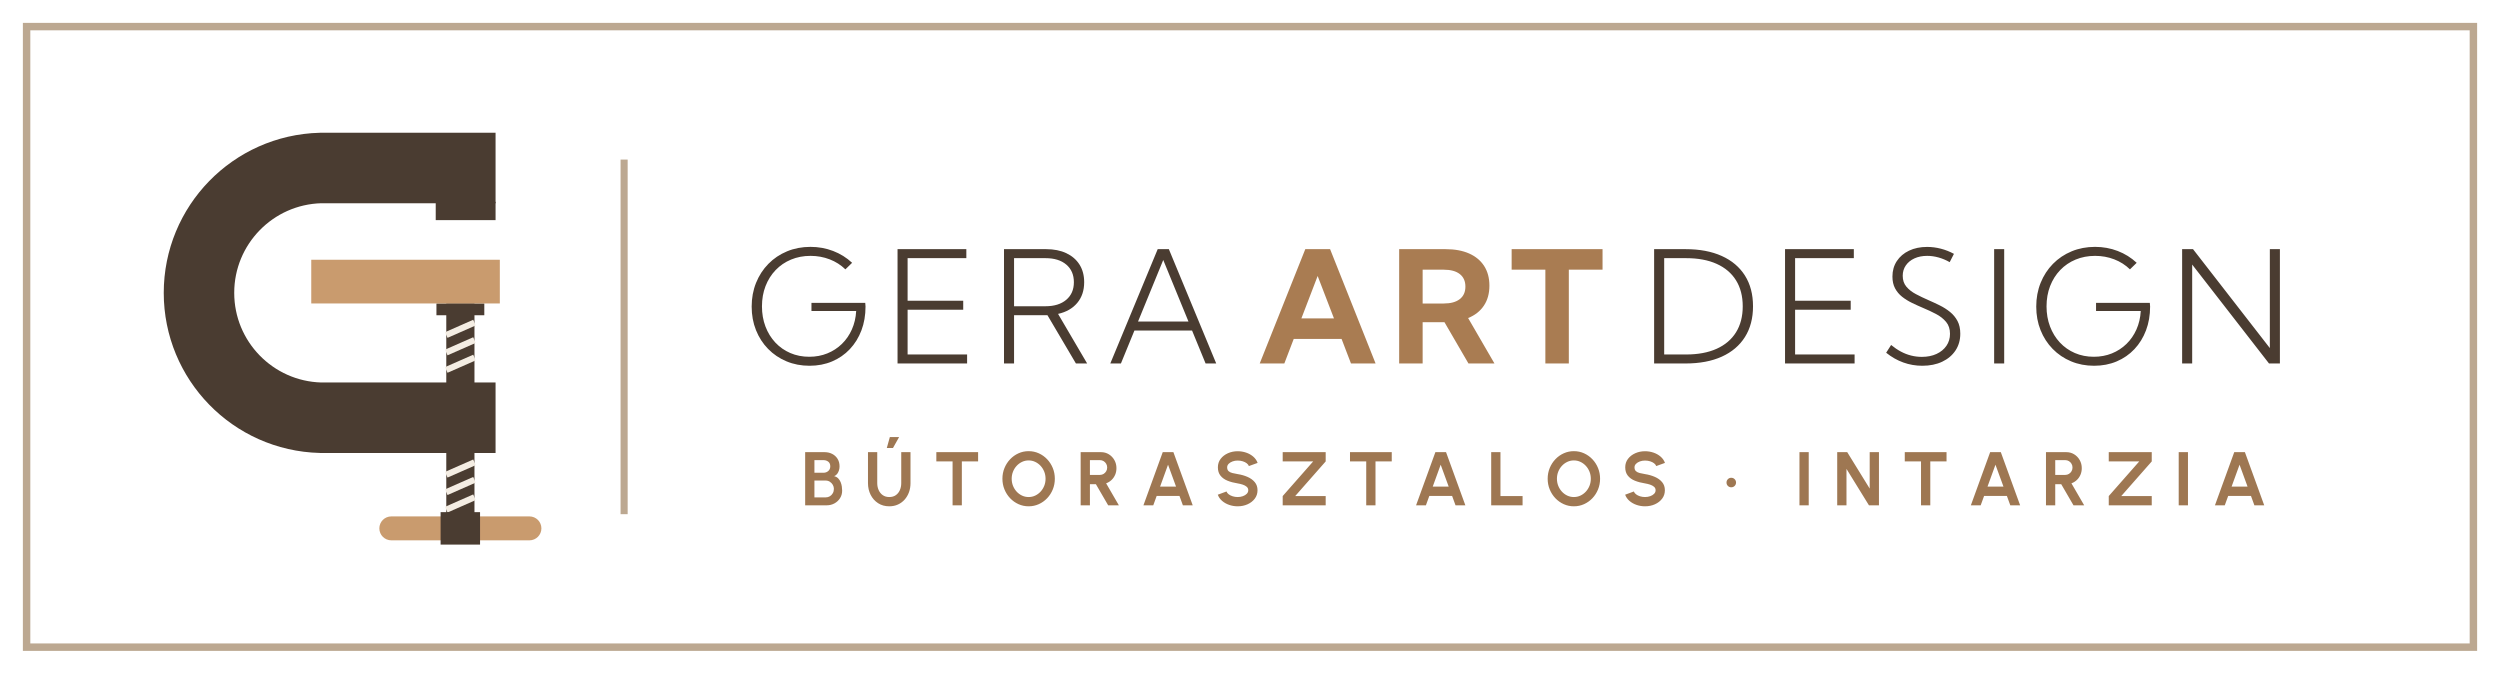
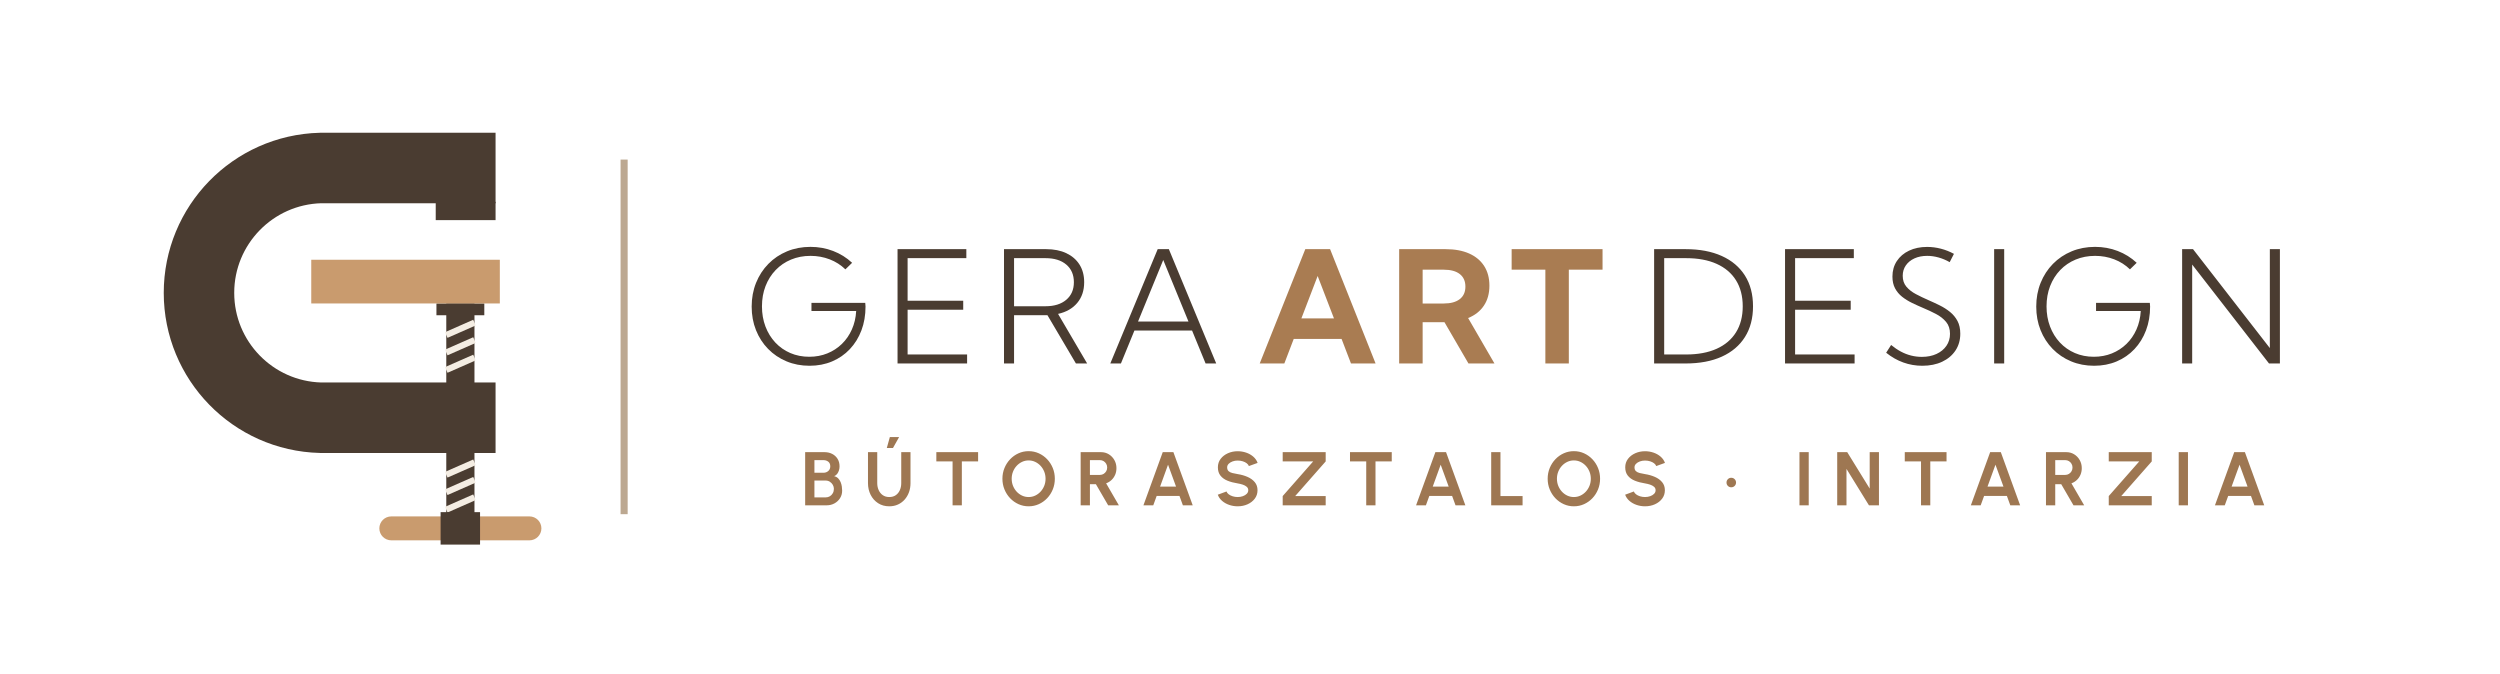
<svg xmlns="http://www.w3.org/2000/svg" viewBox="0 0 282 76" width="282" height="76">
-   <rect x="3" y="3" width="276" height="70" fill="none" stroke="#BCA891" stroke-width="0.84" />
  <path d="M55.9 18.95H36.16A14.09 14.09 0 0 0 36.16 47.12H55.9" fill="none" stroke="#4A3C31" stroke-width="7.95" />
  <rect x="49.15" y="22.76" width="6.75" height="2.07" fill="#4A3C31" />
  <rect x="50.34" y="34.23" width="3.18" height="24.02" fill="#4A3C31" />
  <path d="M50.34 37.79L53.52 36.39" stroke="#F4EDE3" stroke-width="0.7" />
  <path d="M50.34 39.76L53.52 38.36" stroke="#F4EDE3" stroke-width="0.7" />
  <path d="M50.34 41.73L53.52 40.33" stroke="#F4EDE3" stroke-width="0.7" />
  <path d="M50.34 53.55L53.52 52.15" stroke="#F4EDE3" stroke-width="0.7" />
  <path d="M50.34 55.52L53.52 54.12" stroke="#F4EDE3" stroke-width="0.7" />
  <path d="M50.34 57.49L53.52 56.09" stroke="#F4EDE3" stroke-width="0.7" />
  <rect x="49.23" y="34.23" width="5.4" height="1.33" fill="#4A3C31" />
  <rect x="35.11" y="29.3" width="21.27" height="4.93" fill="#C99B6E" />
  <rect x="42.79" y="58.25" width="18.28" height="2.7" rx="1.35" fill="#C99B6E" />
  <rect x="49.7" y="57.77" width="4.45" height="3.66" fill="#4A3C31" />
  <rect x="70" y="18" width=".8" height="40" fill="#BCA891" />
  <path d="M95.359 30.383Q94.6 29.644 93.585 29.253Q92.571 28.862 91.43 28.862Q90.235 28.862 89.231 29.28Q88.227 29.698 87.492 30.463Q86.757 31.229 86.353 32.27Q85.949 33.312 85.949 34.558Q85.949 35.79 86.344 36.831Q86.739 37.871 87.454 38.636Q88.169 39.401 89.145 39.822Q90.121 40.243 91.284 40.243Q92.382 40.243 93.317 39.865Q94.253 39.487 94.962 38.798Q95.671 38.109 96.092 37.162Q96.514 36.215 96.577 35.083H91.533V34.166H97.6L97.631 34.575Q97.631 36.046 97.169 37.268Q96.706 38.49 95.86 39.385Q95.015 40.281 93.859 40.769Q92.703 41.258 91.316 41.258Q89.906 41.258 88.714 40.758Q87.522 40.258 86.641 39.357Q85.759 38.455 85.274 37.239Q84.788 36.023 84.788 34.584Q84.788 33.134 85.284 31.903Q85.779 30.673 86.674 29.763Q87.568 28.853 88.78 28.35Q89.992 27.847 91.422 27.847Q92.771 27.847 93.978 28.31Q95.184 28.773 96.118 29.644ZM101.243 41.0V28.105H109.003V29.12H102.378V33.922H108.651V34.937H102.378V39.986H109.089V41.0ZM122.63 41.0H121.364L118.154 35.558H114.386V41.0H113.251V28.105H118Q119.323 28.105 120.285 28.561Q121.246 29.016 121.771 29.85Q122.295 30.684 122.295 31.833Q122.295 33.237 121.513 34.17Q120.73 35.103 119.349 35.407ZM114.386 34.544H117.937Q119.415 34.544 120.275 33.816Q121.134 33.088 121.134 31.833Q121.134 30.575 120.279 29.847Q119.424 29.12 117.937 29.12H114.386ZM126.44 41.0H125.242L130.589 28.105H131.847L137.189 41.0H135.991L134.463 37.281H127.964ZM128.371 36.266H134.059L131.214 29.326Z" fill="#4A3C31" />
  <path d="M144.873 41.0H142.096L147.237 28.105H150.034L155.166 41.0H152.39L151.329 38.23H145.933ZM146.797 35.914H150.471L148.631 31.131ZM168.575 41.0H165.642L162.936 36.344H160.474V41.0H157.826V28.105H163.053Q164.612 28.105 165.718 28.595Q166.823 29.085 167.414 30.008Q168.005 30.93 168.005 32.225Q168.005 33.547 167.381 34.479Q166.756 35.411 165.603 35.875ZM160.474 34.235H162.855Q164.03 34.235 164.663 33.74Q165.297 33.246 165.297 32.328Q165.297 31.41 164.665 30.915Q164.033 30.421 162.855 30.421H160.474ZM176.964 41.0H174.317V30.421H170.513V28.105H180.767V30.421H176.964Z" fill="#A97C52" />
  <path d="M186.585 41.0V28.105H190.13Q192.514 28.105 194.217 28.875Q195.921 29.644 196.831 31.087Q197.74 32.53 197.74 34.553Q197.74 36.567 196.831 38.014Q195.921 39.461 194.217 40.231Q192.514 41.0 190.13 41.0ZM187.72 39.986H190.19Q192.21 39.986 193.638 39.342Q195.067 38.699 195.823 37.483Q196.58 36.266 196.58 34.553Q196.58 32.836 195.823 31.621Q195.067 30.406 193.638 29.763Q192.21 29.12 190.19 29.12H187.72ZM201.352 41.0V28.105H209.112V29.12H202.487V33.922H208.76V34.937H202.487V39.986H209.198V41.0ZM212.759 39.788 213.318 38.914Q213.862 39.361 214.424 39.66Q214.985 39.96 215.577 40.107Q216.169 40.255 216.782 40.255Q217.725 40.255 218.44 39.924Q219.155 39.593 219.557 39.007Q219.96 38.421 219.96 37.659Q219.96 36.839 219.519 36.311Q219.077 35.782 218.381 35.417Q217.685 35.051 216.905 34.727Q216.278 34.461 215.664 34.163Q215.051 33.865 214.554 33.471Q214.057 33.077 213.762 32.524Q213.467 31.971 213.467 31.191Q213.467 30.203 213.962 29.449Q214.458 28.695 215.342 28.274Q216.226 27.853 217.381 27.853Q218.157 27.853 218.927 28.052Q219.696 28.251 220.404 28.635L219.925 29.572Q219.327 29.228 218.676 29.045Q218.026 28.862 217.389 28.862Q216.573 28.862 215.952 29.145Q215.332 29.429 214.98 29.935Q214.627 30.441 214.627 31.111Q214.627 31.848 215.041 32.338Q215.455 32.828 216.113 33.176Q216.77 33.524 217.504 33.845Q218.163 34.131 218.805 34.449Q219.447 34.767 219.97 35.193Q220.493 35.619 220.807 36.21Q221.12 36.802 221.12 37.642Q221.12 38.716 220.582 39.531Q220.043 40.347 219.079 40.802Q218.114 41.258 216.834 41.258Q215.716 41.258 214.689 40.887Q213.661 40.516 212.759 39.788ZM224.939 41.0V28.105H226.073V41.0ZM240.259 30.383Q239.5 29.644 238.486 29.253Q237.471 28.862 236.331 28.862Q235.136 28.862 234.131 29.28Q233.127 29.698 232.392 30.463Q231.657 31.229 231.253 32.27Q230.849 33.312 230.849 34.558Q230.849 35.79 231.244 36.831Q231.64 37.871 232.355 38.636Q233.07 39.401 234.045 39.822Q235.021 40.243 236.185 40.243Q237.282 40.243 238.218 39.865Q239.153 39.487 239.862 38.798Q240.572 38.109 240.993 37.162Q241.414 36.215 241.477 35.083H236.434V34.166H242.5L242.532 34.575Q242.532 36.046 242.069 37.268Q241.606 38.49 240.761 39.385Q239.915 40.281 238.759 40.769Q237.603 41.258 236.216 41.258Q234.806 41.258 233.614 40.758Q232.422 40.258 231.541 39.357Q230.66 38.455 230.174 37.239Q229.688 36.023 229.688 34.584Q229.688 33.134 230.184 31.903Q230.68 30.673 231.574 29.763Q232.468 28.853 233.68 28.35Q234.892 27.847 236.322 27.847Q237.672 27.847 238.878 28.31Q240.084 28.773 241.019 29.644ZM257.173 41.0H255.944L247.278 29.842V41.0H246.144V28.105H247.373L256.038 39.263V28.105H257.173Z" fill="#4A3C31" />
  <path d="M90.822 57.0V51.003H93.007Q93.48 51.003 93.865 51.197Q94.249 51.392 94.475 51.753Q94.701 52.114 94.701 52.61Q94.701 52.828 94.636 53.05Q94.57 53.272 94.437 53.45Q94.304 53.627 94.094 53.712Q94.374 53.781 94.55 53.963Q94.726 54.144 94.824 54.385Q94.921 54.625 94.958 54.876Q94.995 55.128 94.995 55.344Q94.995 55.816 94.759 56.19Q94.524 56.565 94.127 56.782Q93.731 57.0 93.251 57.0ZM91.867 56.105H93.145Q93.399 56.105 93.607 55.98Q93.814 55.855 93.939 55.636Q94.063 55.418 94.063 55.14Q94.063 54.901 93.939 54.687Q93.814 54.473 93.607 54.34Q93.399 54.207 93.145 54.207H91.867ZM91.867 53.327H92.889Q93.204 53.327 93.43 53.129Q93.655 52.931 93.655 52.603Q93.655 52.256 93.43 52.079Q93.204 51.903 92.889 51.903H91.867ZM100.309 57.111Q99.589 57.111 99.049 56.76Q98.508 56.409 98.208 55.816Q97.908 55.222 97.908 54.498V51.003H98.953V54.498Q98.953 54.927 99.113 55.284Q99.272 55.64 99.576 55.853Q99.879 56.066 100.309 56.066Q100.747 56.066 101.048 55.854Q101.349 55.642 101.504 55.285Q101.66 54.928 101.66 54.498V51.003H102.705V54.498Q102.705 55.042 102.535 55.516Q102.364 55.989 102.047 56.349Q101.729 56.709 101.289 56.91Q100.849 57.111 100.309 57.111ZM100.033 50.531 100.375 49.298H101.421L100.73 50.531ZM110.33 51.003V52.048H108.496V57.0H107.451V52.048H105.619V51.003ZM116.029 57.111Q115.42 57.111 114.885 56.869Q114.349 56.627 113.942 56.199Q113.535 55.771 113.304 55.207Q113.073 54.644 113.073 54.001Q113.073 53.359 113.304 52.795Q113.535 52.232 113.942 51.804Q114.349 51.375 114.885 51.133Q115.42 50.891 116.029 50.891Q116.641 50.891 117.177 51.133Q117.712 51.375 118.119 51.804Q118.526 52.232 118.755 52.795Q118.985 53.359 118.985 54.001Q118.985 54.644 118.755 55.207Q118.526 55.771 118.119 56.199Q117.712 56.627 117.177 56.869Q116.641 57.111 116.029 57.111ZM116.029 56.066Q116.424 56.066 116.769 55.903Q117.115 55.74 117.378 55.456Q117.642 55.171 117.791 54.798Q117.939 54.425 117.939 54.001Q117.939 53.576 117.79 53.202Q117.64 52.828 117.377 52.545Q117.113 52.261 116.768 52.099Q116.422 51.936 116.029 51.936Q115.633 51.936 115.288 52.099Q114.943 52.262 114.679 52.547Q114.415 52.831 114.267 53.204Q114.118 53.578 114.118 54.001Q114.118 54.428 114.267 54.801Q114.417 55.174 114.68 55.459Q114.944 55.743 115.29 55.905Q115.635 56.066 116.029 56.066ZM121.898 57.0V51.003H124.197Q124.685 51.003 125.079 51.246Q125.473 51.489 125.704 51.899Q125.935 52.309 125.935 52.808Q125.935 53.213 125.789 53.554Q125.642 53.896 125.379 54.144Q125.116 54.392 124.771 54.52L126.208 57.0H125.002L123.616 54.614H122.943V57.0ZM122.943 53.569H124.079Q124.301 53.569 124.485 53.457Q124.669 53.345 124.78 53.157Q124.89 52.968 124.89 52.736Q124.89 52.503 124.78 52.315Q124.669 52.126 124.485 52.015Q124.301 51.903 124.079 51.903H122.943ZM131.157 51.003H132.359L134.538 57.0H133.429L133.043 55.938H130.474L130.088 57.0H128.979ZM130.857 54.892H132.659L131.755 52.419ZM139.611 57.111Q139.115 57.111 138.657 56.954Q138.2 56.798 137.858 56.504Q137.515 56.21 137.367 55.802L138.348 55.439Q138.409 55.613 138.593 55.755Q138.777 55.897 139.042 55.981Q139.307 56.066 139.611 56.066Q139.922 56.066 140.194 55.969Q140.466 55.873 140.635 55.7Q140.803 55.528 140.803 55.297Q140.803 55.061 140.628 54.908Q140.452 54.755 140.178 54.665Q139.904 54.575 139.611 54.528Q138.974 54.43 138.468 54.225Q137.962 54.019 137.67 53.654Q137.377 53.288 137.377 52.714Q137.377 52.167 137.688 51.76Q137.999 51.352 138.509 51.125Q139.019 50.899 139.611 50.899Q140.103 50.899 140.561 51.054Q141.019 51.209 141.364 51.505Q141.709 51.8 141.859 52.216L140.874 52.572Q140.813 52.397 140.63 52.257Q140.446 52.116 140.181 52.034Q139.917 51.951 139.611 51.951Q139.307 51.947 139.036 52.046Q138.765 52.144 138.594 52.317Q138.423 52.489 138.423 52.714Q138.423 52.999 138.583 53.145Q138.743 53.292 139.012 53.358Q139.281 53.425 139.611 53.479Q140.213 53.572 140.723 53.795Q141.232 54.018 141.54 54.389Q141.848 54.76 141.848 55.297Q141.848 55.841 141.539 56.25Q141.229 56.658 140.721 56.885Q140.212 57.111 139.611 57.111ZM144.688 57.0V55.955L148.126 52.048H144.688V51.003H149.537V52.048L146.099 55.955H149.537V57.0ZM156.99 51.003V52.048H155.156V57.0H154.111V52.048H152.279V51.003ZM161.911 51.003H163.113L165.292 57.0H164.183L163.797 55.938H161.228L160.842 57.0H159.733ZM161.611 54.892H163.413L162.509 52.419ZM168.207 57.0V51.003H169.252V55.955H171.747V57.0ZM177.533 57.111Q176.924 57.111 176.389 56.869Q175.853 56.627 175.446 56.199Q175.039 55.771 174.808 55.207Q174.577 54.644 174.577 54.001Q174.577 53.359 174.808 52.795Q175.039 52.232 175.446 51.804Q175.853 51.375 176.389 51.133Q176.924 50.891 177.533 50.891Q178.145 50.891 178.681 51.133Q179.216 51.375 179.623 51.804Q180.03 52.232 180.259 52.795Q180.489 53.359 180.489 54.001Q180.489 54.644 180.259 55.207Q180.03 55.771 179.623 56.199Q179.216 56.627 178.681 56.869Q178.145 57.111 177.533 57.111ZM177.533 56.066Q177.928 56.066 178.273 55.903Q178.619 55.74 178.882 55.456Q179.146 55.171 179.295 54.798Q179.443 54.425 179.443 54.001Q179.443 53.576 179.294 53.202Q179.144 52.828 178.881 52.545Q178.617 52.261 178.272 52.099Q177.926 51.936 177.533 51.936Q177.137 51.936 176.792 52.099Q176.446 52.262 176.183 52.547Q175.919 52.831 175.771 53.204Q175.622 53.578 175.622 54.001Q175.622 54.428 175.771 54.801Q175.921 55.174 176.184 55.459Q176.448 55.743 176.793 55.905Q177.139 56.066 177.533 56.066ZM185.56 57.111Q185.064 57.111 184.607 56.954Q184.149 56.798 183.807 56.504Q183.464 56.21 183.316 55.802L184.298 55.439Q184.358 55.613 184.542 55.755Q184.726 55.897 184.991 55.981Q185.257 56.066 185.56 56.066Q185.871 56.066 186.144 55.969Q186.416 55.873 186.584 55.7Q186.752 55.528 186.752 55.297Q186.752 55.061 186.577 54.908Q186.401 54.755 186.127 54.665Q185.853 54.575 185.56 54.528Q184.923 54.43 184.417 54.225Q183.911 54.019 183.619 53.654Q183.326 53.288 183.326 52.714Q183.326 52.167 183.637 51.76Q183.948 51.352 184.458 51.125Q184.968 50.899 185.56 50.899Q186.052 50.899 186.511 51.054Q186.969 51.209 187.313 51.505Q187.658 51.8 187.808 52.216L186.823 52.572Q186.763 52.397 186.579 52.257Q186.395 52.116 186.13 52.034Q185.866 51.951 185.56 51.951Q185.257 51.947 184.985 52.046Q184.714 52.144 184.543 52.317Q184.372 52.489 184.372 52.714Q184.372 52.999 184.532 53.145Q184.692 53.292 184.961 53.358Q185.231 53.425 185.56 53.479Q186.162 53.572 186.672 53.795Q187.181 54.018 187.489 54.389Q187.798 54.76 187.798 55.297Q187.798 55.841 187.488 56.25Q187.178 56.658 186.67 56.885Q186.161 57.111 185.56 57.111ZM195.286 54.967Q195.061 54.967 194.905 54.811Q194.75 54.655 194.75 54.428Q194.75 54.208 194.905 54.05Q195.061 53.892 195.286 53.892Q195.509 53.892 195.667 54.05Q195.825 54.208 195.825 54.428Q195.825 54.655 195.667 54.811Q195.509 54.967 195.286 54.967ZM202.979 57.0V51.003H204.024V57.0ZM207.237 57.0V51.003H208.367L210.901 55.111V51.003H211.946V57.0H210.818L208.283 52.891V57.0ZM219.569 51.003V52.048H217.736V57.0H216.69V52.048H214.858V51.003ZM224.49 51.003H225.692L227.871 57.0H226.762L226.376 55.938H223.807L223.421 57.0H222.312ZM224.19 54.892H225.992L225.088 52.419ZM230.786 57.0V51.003H233.085Q233.573 51.003 233.967 51.246Q234.361 51.489 234.592 51.899Q234.824 52.309 234.824 52.808Q234.824 53.213 234.677 53.554Q234.531 53.896 234.267 54.144Q234.004 54.392 233.659 54.52L235.096 57.0H233.89L232.505 54.614H231.831V57.0ZM231.831 53.569H232.967Q233.189 53.569 233.373 53.457Q233.558 53.345 233.668 53.157Q233.778 52.968 233.778 52.736Q233.778 52.503 233.668 52.315Q233.558 52.126 233.373 52.015Q233.189 51.903 232.967 51.903H231.831ZM237.867 57.0V55.955L241.306 52.048H237.867V51.003H242.717V52.048L239.278 55.955H242.717V57.0ZM245.758 57.0V51.003H246.803V57.0ZM252.023 51.003H253.225L255.404 57.0H254.295L253.909 55.938H251.34L250.954 57.0H249.845ZM251.723 54.892H253.525L252.621 52.419Z" fill="#9E7752" />
</svg>
